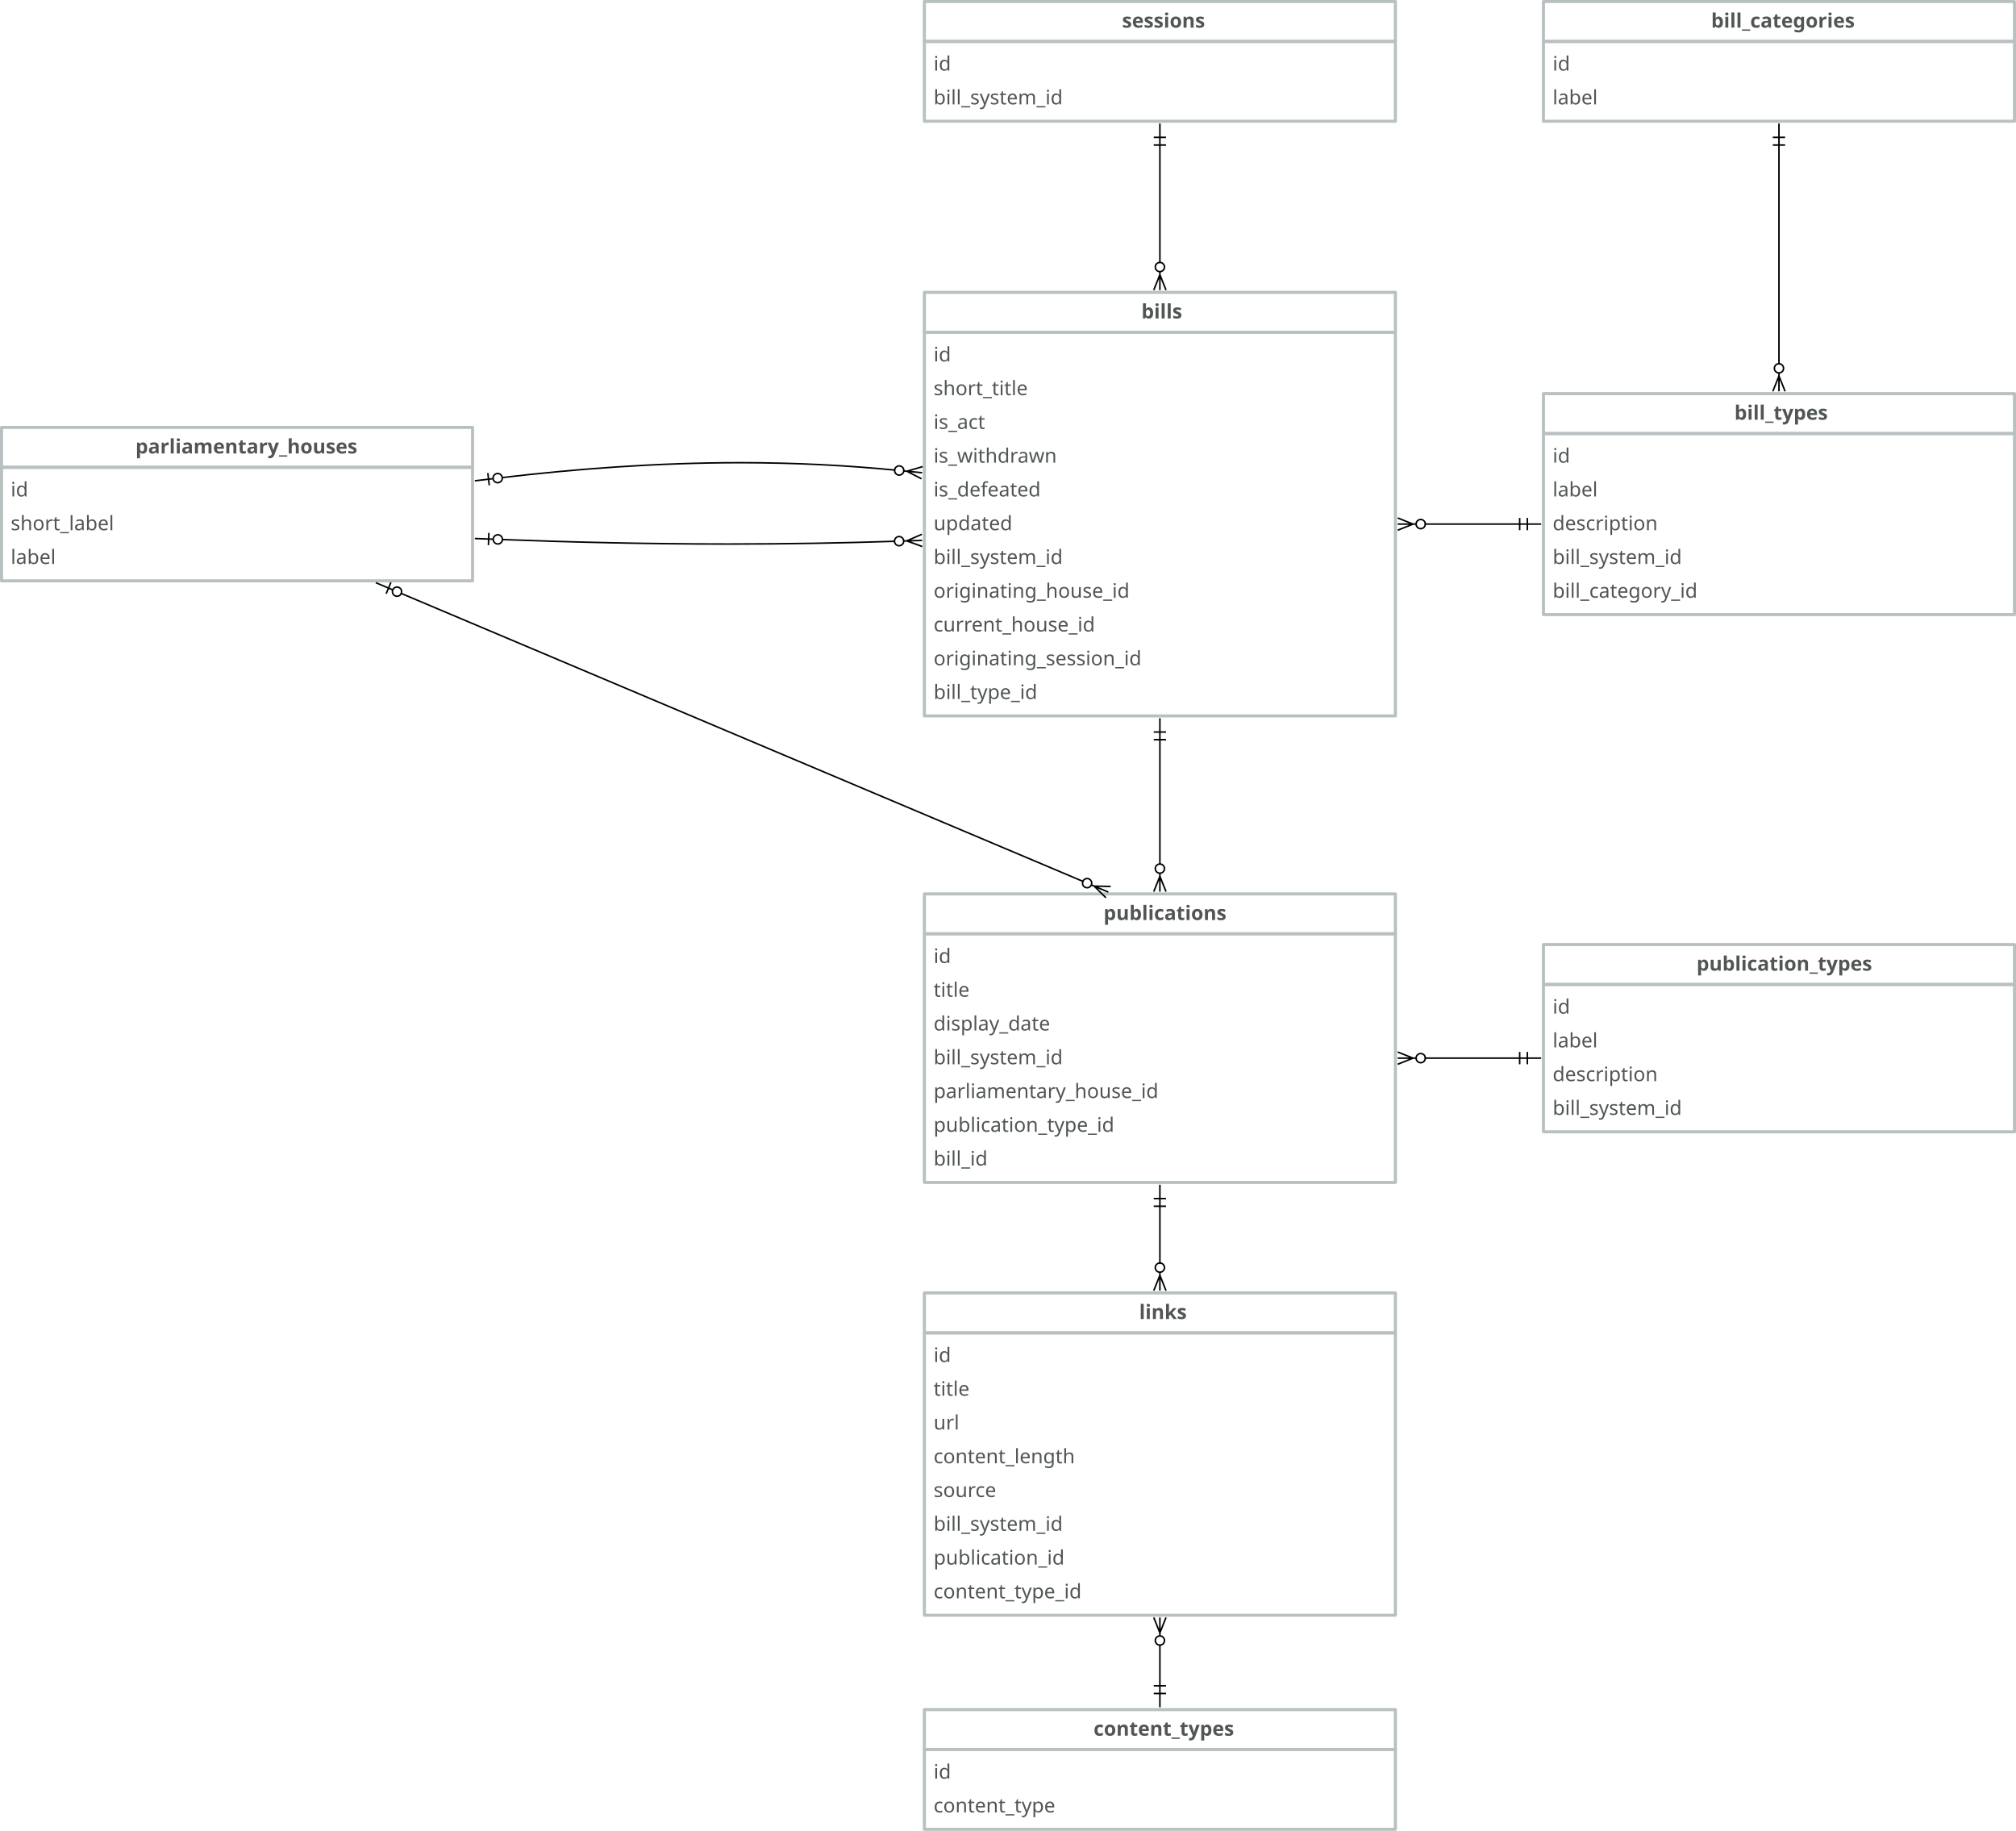
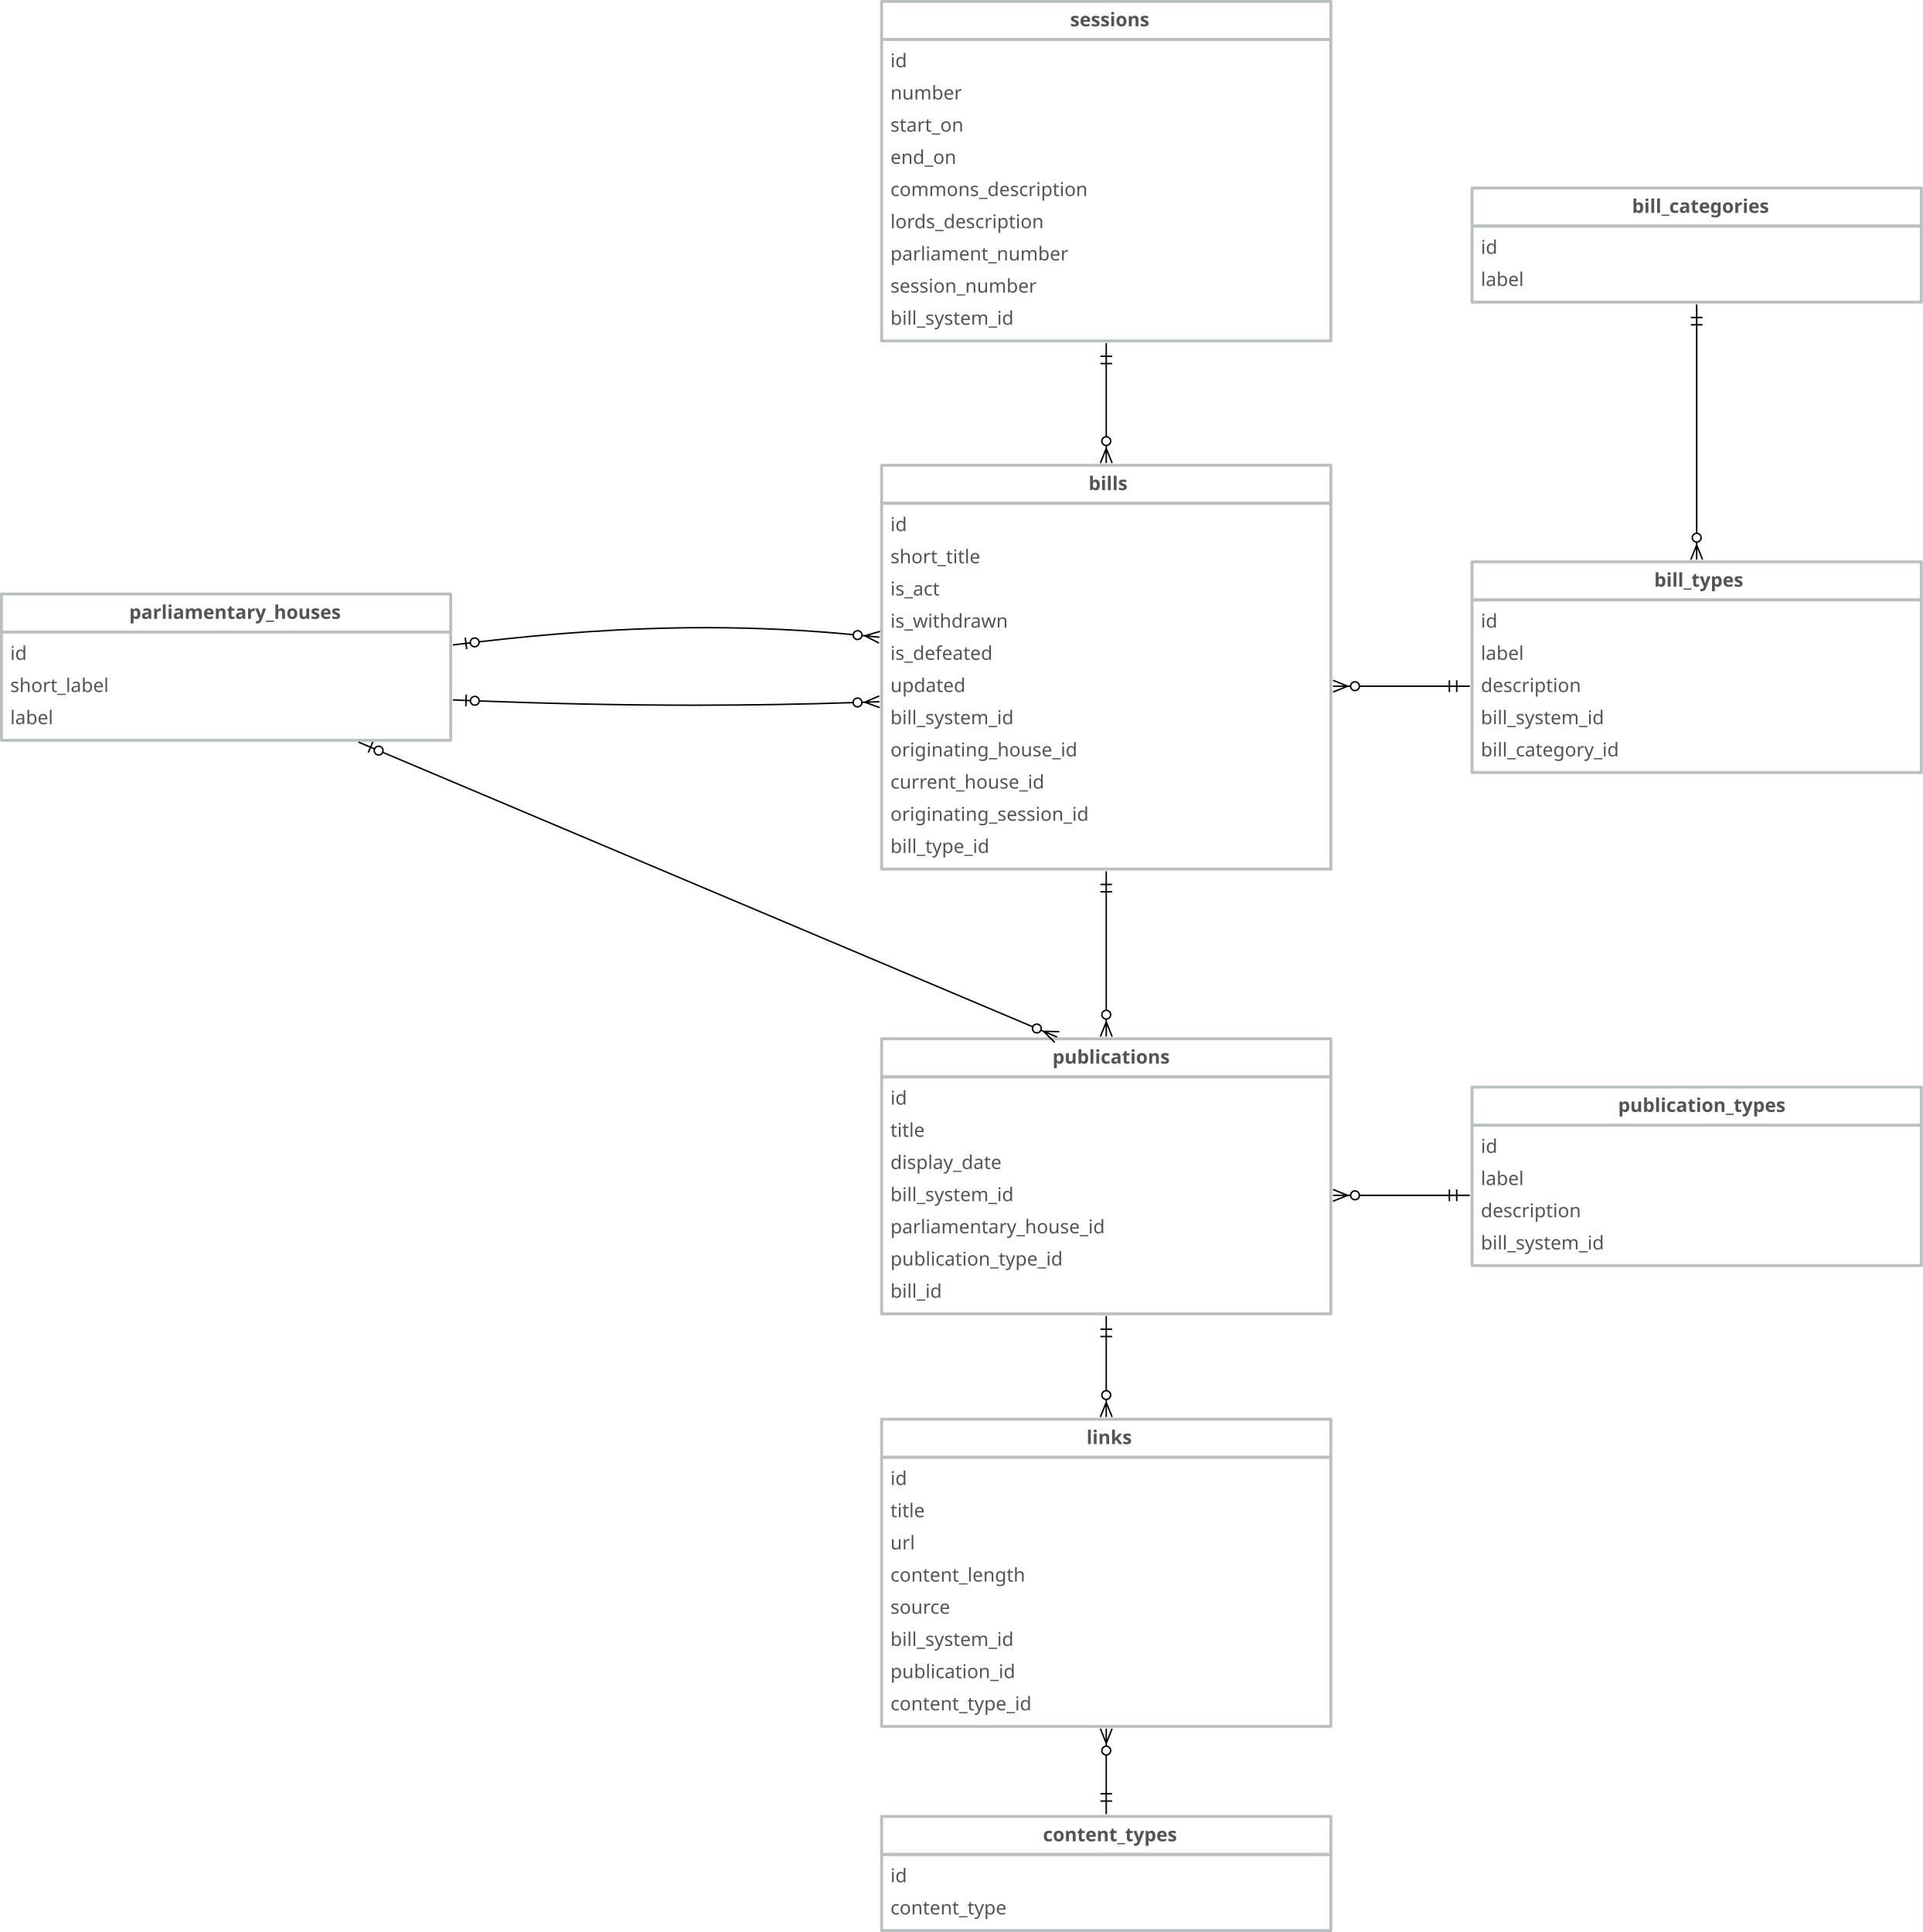
- <svg xmlns="http://www.w3.org/2000/svg" version="1.1" viewBox="-321.5 278.5 1314 1193" width="1314" height="1193">
+ <svg xmlns="http://www.w3.org/2000/svg" version="1.1" viewBox="-321.5 151 1314 1320.5" width="1314" height="1320.5">
  <defs>
    <marker orient="auto" overflow="visible" markerUnits="strokeWidth" id="CrowBall_Marker" stroke-linejoin="miter" stroke-miterlimit="10" viewBox="-1 -5 20 10" markerWidth="20" markerHeight="10" color="black">
      <g>
        <path d="M 18 0 L 6 0 M 18 4 L 8 0 L 18 -4 M .879 2.121 C -.293 .95 -.293 -.95 .879 -2.121 C 2.05 -3.293 3.95 -3.293 5.121 -2.121 C 6.293 -.95 6.293 .95 5.121 2.121 C 3.95 3.293 2.05 3.293 .879 2.121" fill="none" stroke="currentColor" stroke-width="1" />
      </g>
    </marker>
    <marker orient="auto" overflow="visible" markerUnits="strokeWidth" id="DoubleBar_Marker" stroke-linejoin="miter" stroke-miterlimit="10" viewBox="-15 -5 16 10" markerWidth="16" markerHeight="10" color="black">
      <g>
        <path d="M -14 0 L 0 0 M -5 -4 L -5 4 M 0 -4 L 0 4" fill="none" stroke="currentColor" stroke-width="1" />
      </g>
    </marker>
    <marker orient="auto" overflow="visible" markerUnits="strokeWidth" id="BarBall_Marker" stroke-linejoin="miter" stroke-miterlimit="10" viewBox="-19 -5 20 10" markerWidth="20" markerHeight="10" color="black">
      <g>
        <path d="M -18 0 L -6 0 M -9 -4 L -9 4 M -.879 -2.121 C .293 -.95 .293 .95 -.879 2.121 C -2.05 3.293 -3.95 3.293 -5.121 2.121 C -6.293 .95 -6.293 -.95 -5.121 -2.121 C -3.95 -3.293 -2.05 -3.293 -.879 -2.121" fill="none" stroke="currentColor" stroke-width="1" />
      </g>
    </marker>
  </defs>
  <g id="Canvas_1" stroke-opacity="1" fill="none" stroke-dasharray="none" fill-opacity="1" stroke="none">
-     <rect fill="white" x="-321.5" y="278.5" width="1314" height="1193" />
+     <rect fill="white" x="-321.5" y="151" width="1314" height="1320.5" />
    <g id="Canvas_1_Layer_1">
      <g id="Group_2">
        <g id="Graphic_4">
          <rect x="281" y="1418.5" width="307" height="52" stroke="#b9c0c1" stroke-linecap="round" stroke-linejoin="round" stroke-width="2" />
          <text transform="translate(287 1424.5)" fill="#515556">
            <tspan font-family="Avenir" font-size="13" fill="#515556" x="0" y="13">id</tspan>
            <tspan font-family="Avenir" font-size="13" fill="#515556" x="0" y="35">content_type</tspan>
          </text>
        </g>
        <g id="Graphic_3">
          <rect x="281" y="1392.5" width="307" height="26" stroke="#b9c0c1" stroke-linecap="round" stroke-linejoin="round" stroke-width="2" />
          <text transform="translate(287 1396.5)" fill="#515556">
            <tspan font-family="Avenir" font-weight="bold" font-size="13" fill="#515556" x="104.288" y="13">content_types</tspan>
          </text>
        </g>
      </g>
      <g id="Group_5">
        <g id="Graphic_7">
          <rect x="684.5" y="920" width="307" height="96" stroke="#b9c0c1" stroke-linecap="round" stroke-linejoin="round" stroke-width="2" />
          <text transform="translate(690.5 926)" fill="#515556">
            <tspan font-family="Avenir" font-size="13" fill="#515556" x="0" y="13">id</tspan>
            <tspan font-family="Avenir" font-size="13" fill="#515556" x="0" y="35">label</tspan>
            <tspan font-family="Avenir" font-size="13" fill="#515556" x="0" y="57">description</tspan>
            <tspan font-family="Avenir" font-size="13" fill="#515556" x="0" y="79">bill_system_id</tspan>
          </text>
        </g>
        <g id="Graphic_6">
          <rect x="684.5" y="894" width="307" height="26" stroke="#b9c0c1" stroke-linecap="round" stroke-linejoin="round" stroke-width="2" />
          <text transform="translate(690.5 898)" fill="#515556">
            <tspan font-family="Avenir" font-weight="bold" font-size="13" fill="#515556" x="93.784" y="13">publication_types</tspan>
          </text>
        </g>
      </g>
      <g id="Group_8">
        <g id="Graphic_10">
          <rect x="684.5" y="305.5" width="307" height="52" stroke="#b9c0c1" stroke-linecap="round" stroke-linejoin="round" stroke-width="2" />
          <text transform="translate(690.5 311.5)" fill="#515556">
            <tspan font-family="Avenir" font-size="13" fill="#515556" x="0" y="13">id</tspan>
            <tspan font-family="Avenir" font-size="13" fill="#515556" x="0" y="35">label</tspan>
          </text>
        </g>
        <g id="Graphic_9">
          <rect x="684.5" y="279.5" width="307" height="26" stroke="#b9c0c1" stroke-linecap="round" stroke-linejoin="round" stroke-width="2" />
          <text transform="translate(690.5 283.5)" fill="#515556">
            <tspan font-family="Avenir" font-weight="bold" font-size="13" fill="#515556" x="103.3" y="13">bill_categories</tspan>
          </text>
        </g>
      </g>
      <g id="Group_11">
        <g id="Graphic_13">
          <rect x="684.5" y="561" width="307" height="118" stroke="#b9c0c1" stroke-linecap="round" stroke-linejoin="round" stroke-width="2" />
          <text transform="translate(690.5 567)" fill="#515556">
            <tspan font-family="Avenir" font-size="13" fill="#515556" x="0" y="13">id</tspan>
            <tspan font-family="Avenir" font-size="13" fill="#515556" x="0" y="35">label</tspan>
            <tspan font-family="Avenir" font-size="13" fill="#515556" x="0" y="57">description</tspan>
            <tspan font-family="Avenir" font-size="13" fill="#515556" x="0" y="79">bill_system_id</tspan>
            <tspan font-family="Avenir" font-size="13" fill="#515556" x="0" y="101">bill_category_id</tspan>
          </text>
        </g>
        <g id="Graphic_12">
          <rect x="684.5" y="535" width="307" height="26" stroke="#b9c0c1" stroke-linecap="round" stroke-linejoin="round" stroke-width="2" />
          <text transform="translate(690.5 539)" fill="#515556">
            <tspan font-family="Avenir" font-weight="bold" font-size="13" fill="#515556" x="118.465" y="13">bill_types</tspan>
          </text>
        </g>
      </g>
      <g id="Line_14">
        <line x1="838" y1="373" x2="838" y2="515.5" marker-end="url(#CrowBall_Marker)" marker-start="url(#DoubleBar_Marker)" stroke="black" stroke-linecap="round" stroke-linejoin="round" stroke-width="1" />
      </g>
      <g id="Group_15">
        <g id="Graphic_17">
-           <rect x="281" y="305.5" width="307" height="52" stroke="#b9c0c1" stroke-linecap="round" stroke-linejoin="round" stroke-width="2" />
-           <text transform="translate(287 311.5)" fill="#515556">
-             <tspan font-family="Avenir" font-size="13" fill="#515556" x="0" y="13">id</tspan>
-             <tspan font-family="Avenir" font-size="13" fill="#515556" x="0" y="35">bill_system_id</tspan>
+           <rect x="281" y="178" width="307" height="206" stroke="#b9c0c1" stroke-linecap="round" stroke-linejoin="round" stroke-width="2" />
+           <text transform="translate(287 184)" fill="#515556">
+             <tspan font-family="Avenir" font-size="13" fill="#515556" x="0" y="13">id</tspan>
+             <tspan font-family="Avenir" font-size="13" fill="#515556" x="0" y="35">number</tspan>
+             <tspan font-family="Avenir" font-size="13" fill="#515556" x="0" y="57">start_on</tspan>
+             <tspan font-family="Avenir" font-size="13" fill="#515556" x="0" y="79">end_on</tspan>
+             <tspan font-family="Avenir" font-size="13" fill="#515556" x="0" y="101">commons_description</tspan>
+             <tspan font-family="Avenir" font-size="13" fill="#515556" x="0" y="123">lords_description</tspan>
+             <tspan font-family="Avenir" font-size="13" fill="#515556" x="0" y="145">parliament_number</tspan>
+             <tspan font-family="Avenir" font-size="13" fill="#515556" x="0" y="167">session_number</tspan>
+             <tspan font-family="Avenir" font-size="13" fill="#515556" x="0" y="189">bill_system_id</tspan>
          </text>
        </g>
        <g id="Graphic_16">
-           <rect x="281" y="279.5" width="307" height="26" stroke="#b9c0c1" stroke-linecap="round" stroke-linejoin="round" stroke-width="2" />
-           <text transform="translate(287 283.5)" fill="#515556">
+           <rect x="281" y="152" width="307" height="26" stroke="#b9c0c1" stroke-linecap="round" stroke-linejoin="round" stroke-width="2" />
+           <text transform="translate(287 156)" fill="#515556">
            <tspan font-family="Avenir" font-weight="bold" font-size="13" fill="#515556" x="122.839" y="13">sessions</tspan>
          </text>
        </g>
      </g>
      <g id="Group_18">
        <g id="Graphic_20">
          <rect x="-320.5" y="583" width="307" height="74" stroke="#b9c0c1" stroke-linecap="round" stroke-linejoin="round" stroke-width="2" />
          <text transform="translate(-314.5 589)" fill="#515556">
            <tspan font-family="Avenir" font-size="13" fill="#515556" x="0" y="13">id</tspan>
            <tspan font-family="Avenir" font-size="13" fill="#515556" x="0" y="35">short_label</tspan>
            <tspan font-family="Avenir" font-size="13" fill="#515556" x="0" y="57">label</tspan>
          </text>
        </g>
        <g id="Graphic_19">
          <rect x="-320.5" y="557" width="307" height="26" stroke="#b9c0c1" stroke-linecap="round" stroke-linejoin="round" stroke-width="2" />
          <text transform="translate(-314.5 561)" fill="#515556">
            <tspan font-family="Avenir" font-weight="bold" font-size="13" fill="#515556" x="81.291" y="13">parliamentary_houses</tspan>
          </text>
        </g>
      </g>
      <g id="Group_21">
        <g id="Graphic_23">
          <rect x="281" y="495" width="307" height="250" stroke="#b9c0c1" stroke-linecap="round" stroke-linejoin="round" stroke-width="2" />
          <text transform="translate(287 501)" fill="#515556">
            <tspan font-family="Avenir" font-size="13" fill="#515556" x="0" y="13">id</tspan>
            <tspan font-family="Avenir" font-size="13" fill="#515556" x="0" y="35">short_title</tspan>
            <tspan font-family="Avenir" font-size="13" fill="#515556" x="0" y="57">is_act</tspan>
            <tspan font-family="Avenir" font-size="13" fill="#515556" x="0" y="79">is_withdrawn</tspan>
            <tspan font-family="Avenir" font-size="13" fill="#515556" x="0" y="101">is_defeated</tspan>
            <tspan font-family="Avenir" font-size="13" fill="#515556" x="0" y="123">updated</tspan>
            <tspan font-family="Avenir" font-size="13" fill="#515556" x="0" y="145">bill_system_id</tspan>
            <tspan font-family="Avenir" font-size="13" fill="#515556" x="0" y="167">originating_house_id</tspan>
            <tspan font-family="Avenir" font-size="13" fill="#515556" x="0" y="189">current_house_id</tspan>
            <tspan font-family="Avenir" font-size="13" fill="#515556" x="0" y="211">originating_session_id</tspan>
            <tspan font-family="Avenir" font-size="13" fill="#515556" x="0" y="233">bill_type_id</tspan>
          </text>
        </g>
        <g id="Graphic_22">
          <rect x="281" y="469" width="307" height="26" stroke="#b9c0c1" stroke-linecap="round" stroke-linejoin="round" stroke-width="2" />
          <text transform="translate(287 473)" fill="#515556">
            <tspan font-family="Avenir" font-weight="bold" font-size="13" fill="#515556" x="135.442" y="13">bills</tspan>
          </text>
        </g>
      </g>
      <g id="Line_24">
        <path d="M 5.868 589.693 C 53.084 584.109 106.384 580 161 580 C 197.793 580 231.448 581.865 261.605 584.789" marker-end="url(#CrowBall_Marker)" marker-start="url(#BarBall_Marker)" stroke="black" stroke-linecap="round" stroke-linejoin="round" stroke-width="1" />
      </g>
      <g id="Line_25">
        <path d="M 5.989 630.089 C 50.574 631.781 100.811 633 153 633 C 192.589 633 228.976 632.298 261.513 631.221" marker-end="url(#CrowBall_Marker)" marker-start="url(#BarBall_Marker)" stroke="black" stroke-linecap="round" stroke-linejoin="round" stroke-width="1" />
      </g>
      <g id="Line_26">
-         <line x1="434.5" y1="373" x2="434.5" y2="449.5" marker-end="url(#CrowBall_Marker)" marker-start="url(#DoubleBar_Marker)" stroke="black" stroke-linecap="round" stroke-linejoin="round" stroke-width="1" />
+         <line x1="434.5" y1="399.5" x2="434.5" y2="449.5" marker-end="url(#CrowBall_Marker)" marker-start="url(#DoubleBar_Marker)" stroke="black" stroke-linecap="round" stroke-linejoin="round" stroke-width="1" />
      </g>
      <g id="Line_27">
        <line x1="669" y1="620" x2="607.5" y2="620" marker-end="url(#CrowBall_Marker)" marker-start="url(#DoubleBar_Marker)" stroke="black" stroke-linecap="round" stroke-linejoin="round" stroke-width="1" />
      </g>
      <g id="Group_28">
        <g id="Graphic_30">
          <rect x="281" y="887" width="307" height="162" stroke="#b9c0c1" stroke-linecap="round" stroke-linejoin="round" stroke-width="2" />
          <text transform="translate(287 893)" fill="#515556">
            <tspan font-family="Avenir" font-size="13" fill="#515556" x="0" y="13">id</tspan>
            <tspan font-family="Avenir" font-size="13" fill="#515556" x="0" y="35">title</tspan>
            <tspan font-family="Avenir" font-size="13" fill="#515556" x="0" y="57">display_date</tspan>
            <tspan font-family="Avenir" font-size="13" fill="#515556" x="0" y="79">bill_system_id</tspan>
            <tspan font-family="Avenir" font-size="13" fill="#515556" x="0" y="101">parliamentary_house_id</tspan>
            <tspan font-family="Avenir" font-size="13" fill="#515556" x="0" y="123">publication_type_id</tspan>
            <tspan font-family="Avenir" font-size="13" fill="#515556" x="0" y="145">bill_id</tspan>
          </text>
        </g>
        <g id="Graphic_29">
          <rect x="281" y="861" width="307" height="26" stroke="#b9c0c1" stroke-linecap="round" stroke-linejoin="round" stroke-width="2" />
          <text transform="translate(287 865)" fill="#515556">
            <tspan font-family="Avenir" font-weight="bold" font-size="13" fill="#515556" x="110.762" y="13">publications</tspan>
          </text>
        </g>
      </g>
      <g id="Line_31">
        <line x1="-59.969" y1="665.197" x2="384.304" y2="852.803" marker-end="url(#CrowBall_Marker)" marker-start="url(#BarBall_Marker)" stroke="black" stroke-linecap="round" stroke-linejoin="round" stroke-width="1" />
      </g>
      <g id="Line_32">
        <line x1="669" y1="968" x2="607.5" y2="968" marker-end="url(#CrowBall_Marker)" marker-start="url(#DoubleBar_Marker)" stroke="black" stroke-linecap="round" stroke-linejoin="round" stroke-width="1" />
      </g>
      <g id="Line_33">
        <line x1="434.5" y1="760.5" x2="434.5" y2="841.5" marker-end="url(#CrowBall_Marker)" marker-start="url(#DoubleBar_Marker)" stroke="black" stroke-linecap="round" stroke-linejoin="round" stroke-width="1" />
      </g>
      <g id="Group_34">
        <g id="Graphic_36">
          <rect x="281" y="1147" width="307" height="184" stroke="#b9c0c1" stroke-linecap="round" stroke-linejoin="round" stroke-width="2" />
          <text transform="translate(287 1153)" fill="#515556">
            <tspan font-family="Avenir" font-size="13" fill="#515556" x="0" y="13">id</tspan>
            <tspan font-family="Avenir" font-size="13" fill="#515556" x="0" y="35">title</tspan>
            <tspan font-family="Avenir" font-size="13" fill="#515556" x="0" y="57">url</tspan>
            <tspan font-family="Avenir" font-size="13" fill="#515556" x="0" y="79">content_length</tspan>
            <tspan font-family="Avenir" font-size="13" fill="#515556" x="0" y="101">source</tspan>
            <tspan font-family="Avenir" font-size="13" fill="#515556" x="0" y="123">bill_system_id</tspan>
            <tspan font-family="Avenir" font-size="13" fill="#515556" x="0" y="145">publication_id</tspan>
            <tspan font-family="Avenir" font-size="13" fill="#515556" x="0" y="167">content_type_id</tspan>
          </text>
        </g>
        <g id="Graphic_35">
          <rect x="281" y="1121" width="307" height="26" stroke="#b9c0c1" stroke-linecap="round" stroke-linejoin="round" stroke-width="2" />
          <text transform="translate(287 1125)" fill="#515556">
            <tspan font-family="Avenir" font-weight="bold" font-size="13" fill="#515556" x="134.006" y="13">links</tspan>
          </text>
        </g>
      </g>
      <g id="Line_37">
        <line x1="434.5" y1="1064.5" x2="434.5" y2="1101.5" marker-end="url(#CrowBall_Marker)" marker-start="url(#DoubleBar_Marker)" stroke="black" stroke-linecap="round" stroke-linejoin="round" stroke-width="1" />
      </g>
      <g id="Line_38">
        <line x1="434.5" y1="1377" x2="434.5" y2="1350.5" marker-end="url(#CrowBall_Marker)" marker-start="url(#DoubleBar_Marker)" stroke="black" stroke-linecap="round" stroke-linejoin="round" stroke-width="1" />
      </g>
    </g>
  </g>
</svg>
